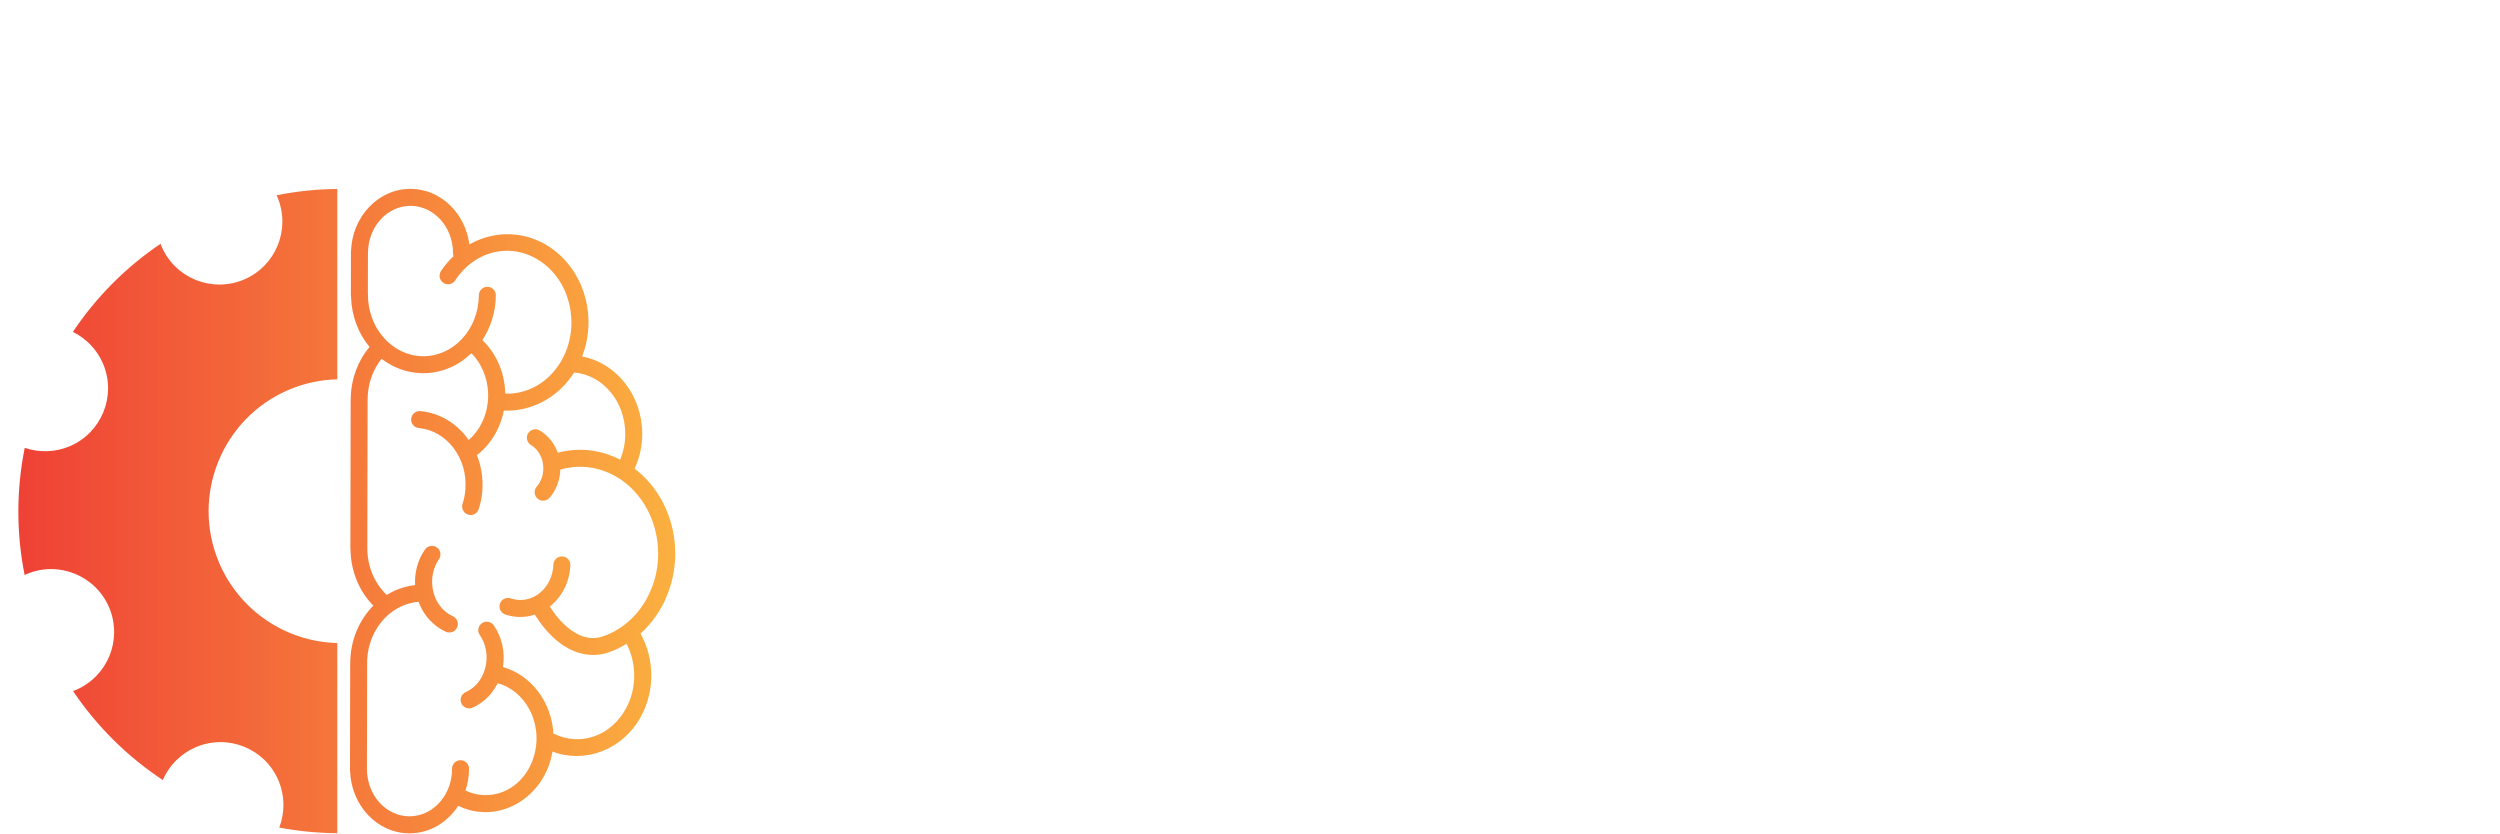
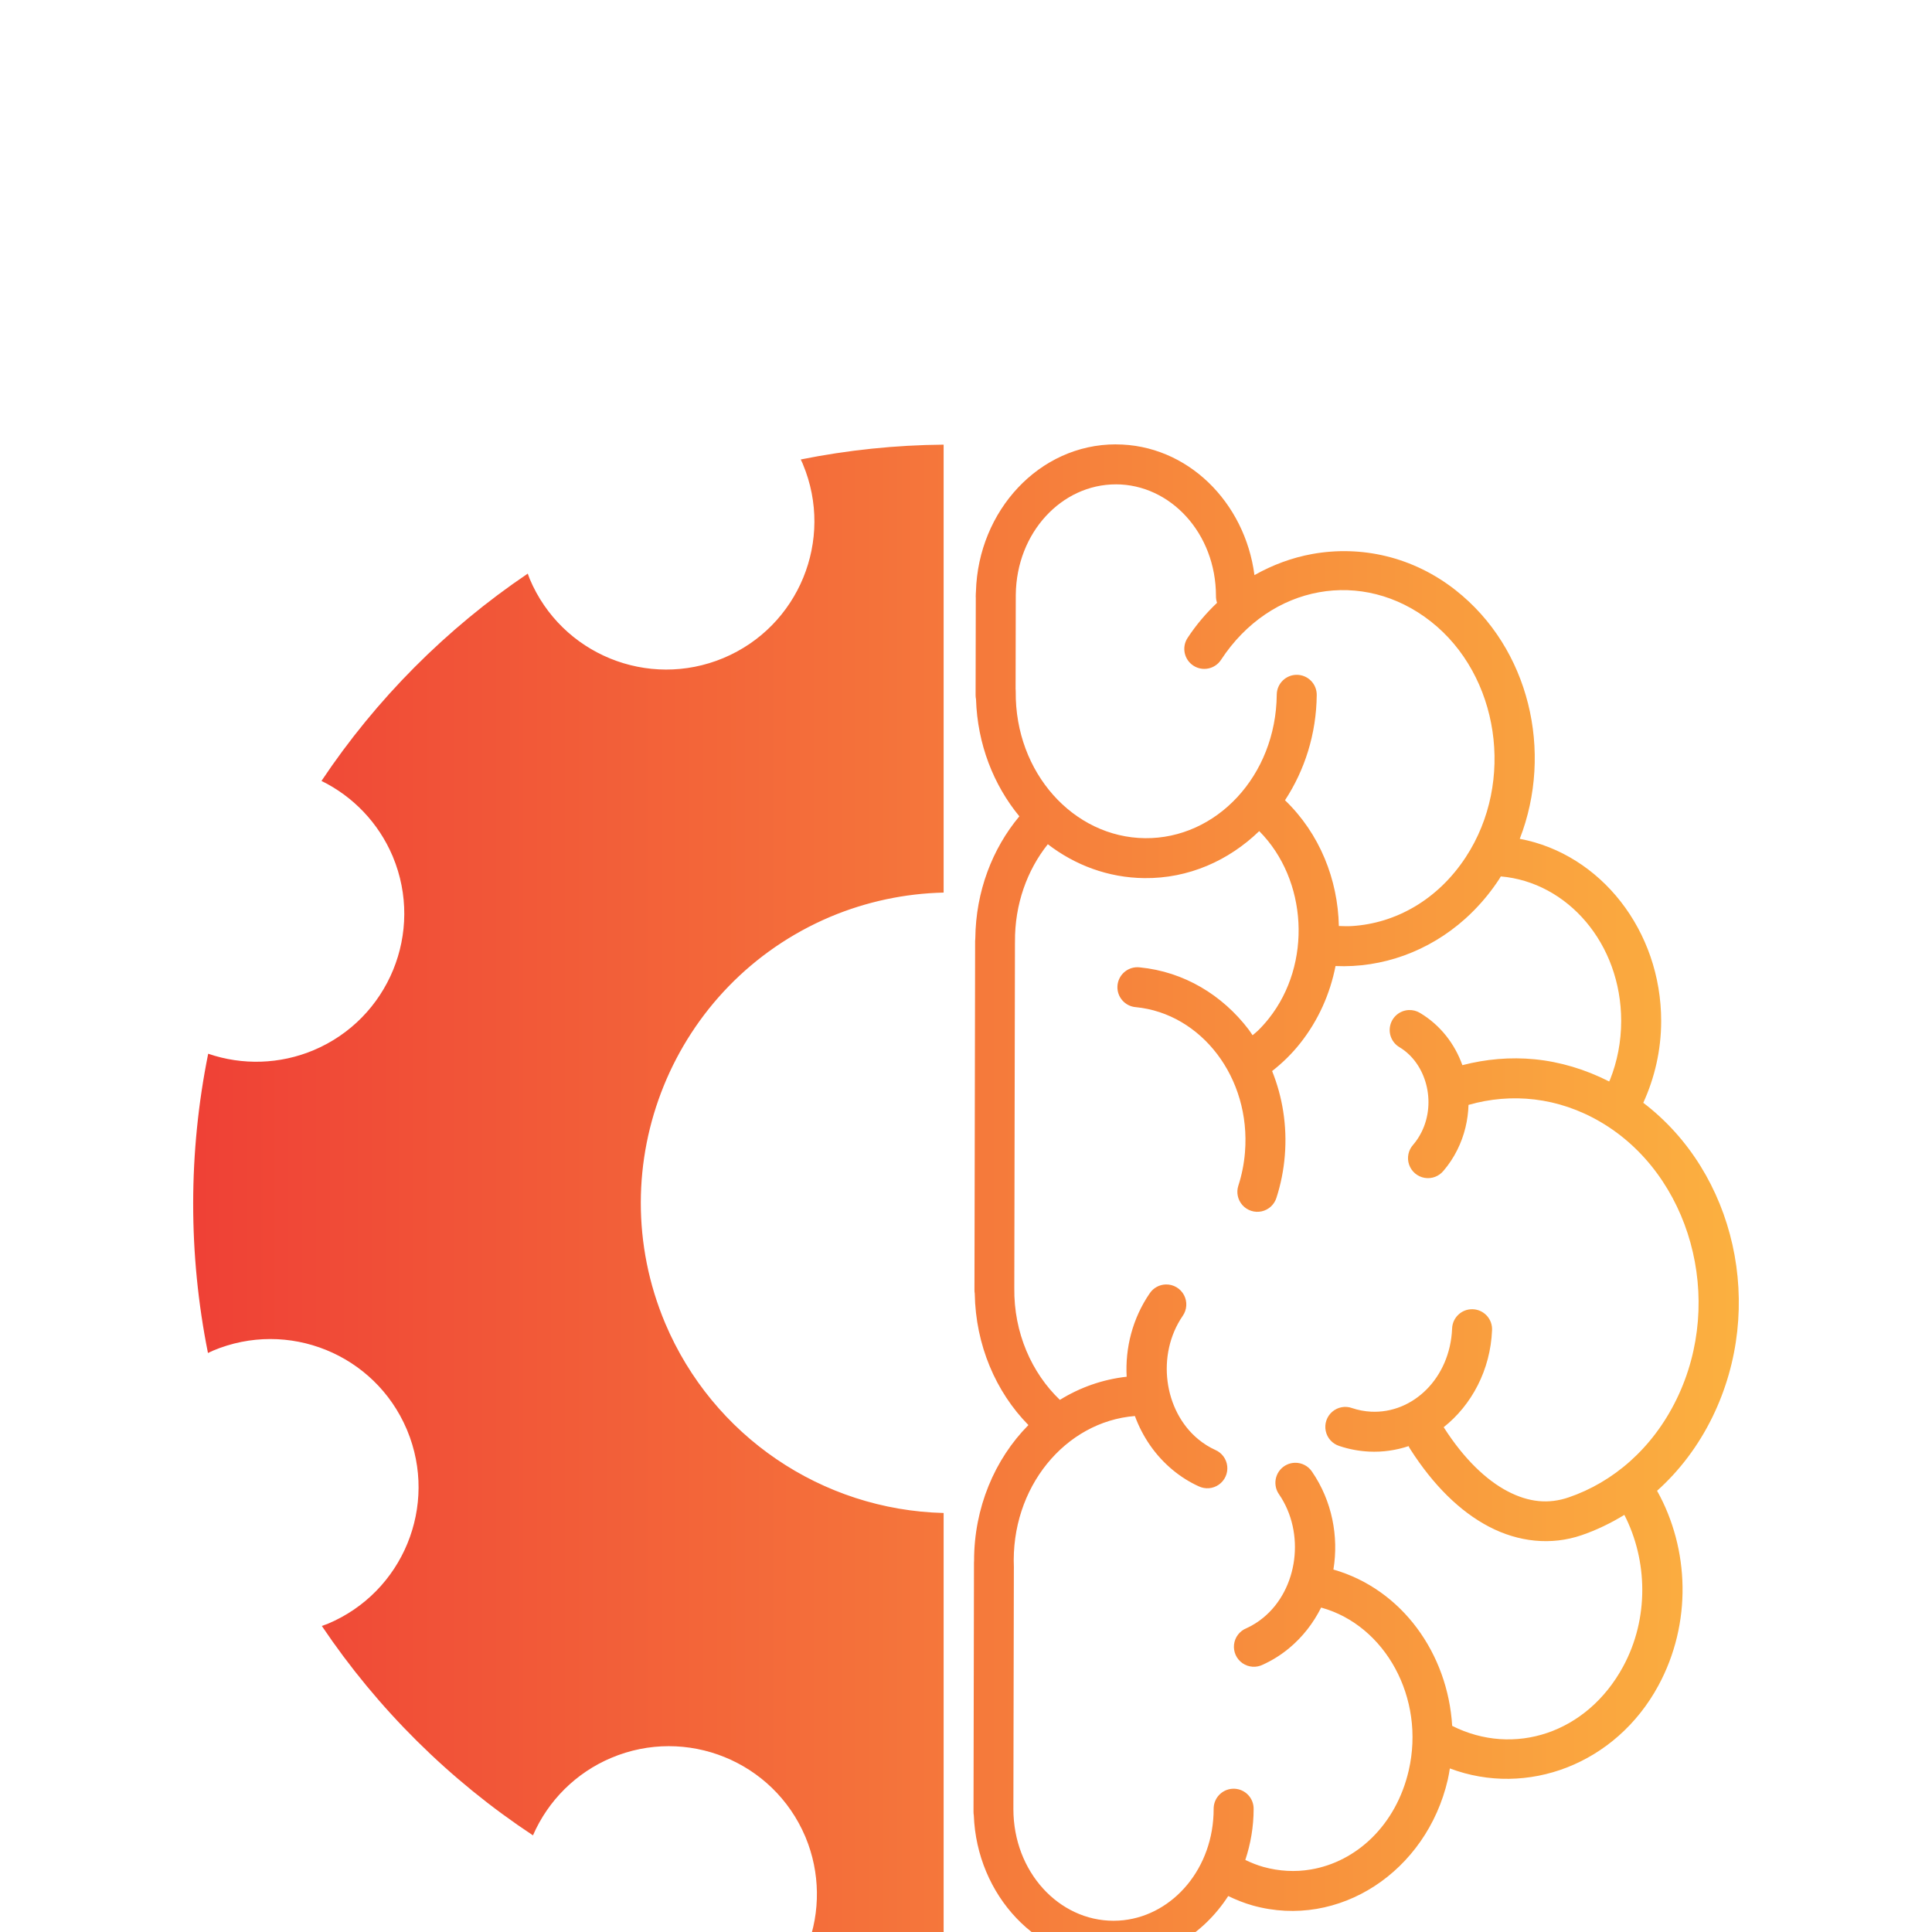
- <svg xmlns="http://www.w3.org/2000/svg" width="90" height="30" viewBox="0 0 300 101.491" class="css-1j8o68f" version="1.1" id="svg12">
+ <svg xmlns="http://www.w3.org/2000/svg" width="30" height="30" viewBox="0 0 80 100" class="css-1j8o68f" version="1.1" id="svg12">
  <defs id="SvgjsDefs10989">
    <linearGradient id="SvgjsLinearGradient10994">
      <stop id="SvgjsStop10995" stop-color="#ef4136" offset="0" />
      <stop id="SvgjsStop10996" stop-color="#fbb040" offset="1" />
    </linearGradient>
  </defs>
  <g id="SvgjsG10990" featurekey="hmhgWD-0" transform="matrix(0.827779,0,0,0.827779,-1.498085,20.44879)" fill="url(#SvgjsLinearGradient10994)">
    <path d="m59.5 3.082c-4.795 0-8.602 4.16-8.746 9.193a1.25 1.25 0 0 0-0.01 0.16v0.051 0.002c-2.12e-4 0.027-0.004 0.053-0.004 0.08a1.25 1.25 0 0 0 0.004 0.125l-0.012 6.062a1.25 1.25 0 0 0 0.027 0.27 1.25 1.25 0 0 0 0 0.006c0.088 2.786 1.089 5.342 2.709 7.309-1.697 2.033-2.723 4.707-2.754 7.625a1.25 1.25 0 0 0-0.012 0.18l-0.041 21.643a1.25 1.25 0 0 0 0 0.008c-3.4e-5 0.003 3.3e-5 0.005 0 0.008v0.164a1.25 1.25 0 0 0 0.018 0.215 1.25 1.25 0 0 0 0 0.008c0.058 3.216 1.313 6.136 3.356 8.213-2.113 2.135-3.4 5.177-3.398 8.484v0.002a1.25 1.25 0 0 0-0.006 0.121l-0.029 15.393a1.25 1.25 0 0 0 0 0.014c0 0.002-1e-6 0.004 0 0.006v0.156a1.25 1.25 0 0 0 0.018 0.225c0.189 4.991 3.977 9.1 8.742 9.1 2.987 0 5.589-1.618 7.166-4.051 0.492 0.234 1 0.442 1.537 0.592 5.393 1.499 10.865-2.125 12.193-7.873 0.054-0.233 0.09-0.466 0.129-0.699 4.827 1.821 10.372-0.265 13.033-5.17 2.117-3.903 1.951-8.559-0.076-12.191 1.391-1.247 2.581-2.804 3.471-4.631 3.343-6.865 1.417-15.253-4.334-19.629 0.706-1.55 1.119-3.279 1.119-5.115 0-5.654-3.788-10.445-8.842-11.391 2.112-5.442 0.607-11.91-4.006-15.543-2.675-2.106-5.914-2.814-8.961-2.268-1.26 0.226-2.482 0.678-3.623 1.322-0.591-4.563-4.201-8.174-8.668-8.174zm-10.766 0.018a47.453 47.453 0 0 0-8.94 0.928l0.006 0.004 0.002 0.002a9.264 9.264 0 0 1 0.111 0.238l0.025 0.062a9.264 9.264 0 0 1-4.973 12.109 9.264 9.264 0 0 1-12.115-4.951 9.264 9.264 0 0 1-0.121-0.328 47.453 47.453 0 0 0-12.898 12.963 9.264 9.264 0 0 1 4.436 4.674l0.027 0.064a9.264 9.264 0 0 1-4.973 12.107 9.264 9.264 0 0 1-6.574 0.213 47.453 47.453 0 0 0-0.014 18.713 9.264 9.264 0 0 1 0.295-0.139 9.264 9.264 0 0 1 12.133 4.906l0.027 0.064a9.264 9.264 0 0 1-4.973 12.105 9.264 9.264 0 0 1-0.363 0.131 47.453 47.453 0 0 0 13.203 13.094 9.264 9.264 0 0 1 4.887-4.842 9.264 9.264 0 0 1 12.135 4.906l0.027 0.064a9.264 9.264 0 0 1 0.09 6.869 47.453 47.453 0 0 0 8.539 0.826v-27.98a19.424 19.424 0 0 1-17.408-11.857 19.424 19.424 0 0 1 10.332-25.426 19.424 19.424 0 0 1 7.076-1.51v-28.012zm10.766 2.482c3.407 0 6.262 3.053 6.262 6.986a1.25 1.25 0 0 0 0.068 0.422c-0.678 0.644-1.302 1.37-1.844 2.197a1.25 1.25 0 1 0 2.092 1.369c3.092-4.723 8.867-5.748 13.127-2.393 4.26 3.355 5.272 10.002 2.18 14.725-1.758 2.685-4.399 4.144-7.119 4.314-0.273 0.017-0.547 0.005-0.82-0.004-0.062-2.905-1.192-5.772-3.367-7.863 1.227-1.869 1.961-4.138 1.984-6.58a1.25 1.25 0 1 0-2.5-0.025c-0.048 5.084-3.788 9.027-8.244 8.977-4.457-0.051-8.126-4.082-8.078-9.166a1.25 1.25 0 0 0-0.004-0.125 1.25 1.25 0 0 0-0.004-0.025l0.01-5.293 0.002-0.613c0.041-3.892 2.873-6.902 6.256-6.902zm8.973 21.689c3.012 3.038 3.31 8.29 0.594 11.713-0.216 0.272-0.442 0.524-0.68 0.756-0.108 0.105-0.224 0.192-0.336 0.289-0.087-0.124-0.166-0.253-0.258-0.373-1.634-2.135-4.022-3.601-6.799-3.871a1.25 1.25 0 0 0-0.123-0.008 1.25 1.25 0 0 0-0.119 2.496c4.081 0.397 7.202 4.402 6.824 9.07-0.059 0.73-0.2 1.427-0.412 2.082a1.25 1.25 0 1 0 2.379 0.768c0.271-0.839 0.451-1.726 0.525-2.648 0.151-1.861-0.146-3.663-0.795-5.277 0.633-0.494 1.224-1.067 1.75-1.73 1.142-1.439 1.876-3.106 2.215-4.836 2.914 0.127 5.822-0.905 8.111-2.957 0.198-0.177 0.39-0.362 0.578-0.555 0.565-0.577 1.085-1.221 1.549-1.93 0.035-0.053 0.062-0.109 0.096-0.162 4.168 0.358 7.527 4.197 7.527 9.037 0 1.307-0.248 2.544-0.691 3.66-0.017 0.043-0.041 0.082-0.059 0.125-1.5-0.762-3.071-1.23-4.65-1.387-1.53-0.151-3.059-0.014-4.529 0.367-0.476-1.33-1.372-2.499-2.639-3.26a1.25 1.25 0 0 0-0.715-0.186 1.25 1.25 0 0 0-0.572 2.328c1.649 0.99 2.32 3.403 1.371 5.303-0.148 0.297-0.324 0.56-0.52 0.789a1.25 1.25 0 1 0 1.9 1.623c0.33-0.386 0.618-0.819 0.855-1.295 0.449-0.898 0.674-1.862 0.703-2.818 2.682-0.766 5.597-0.49 8.254 1.066 5.612 3.287 7.801 11.083 4.758 17.334-1.509 3.098-3.98 5.197-6.754 6.143-1.248 0.426-2.485 0.312-3.814-0.383s-2.721-2.014-3.977-3.977a1.25 1.25 0 0 0-0.02-0.029c1.752-1.386 2.922-3.583 3.025-6.059a1.25 1.25 0 0 0-1.215-1.318 1.25 1.25 0 0 0-1.283 1.215c-0.128 3.081-2.439 5.323-5.07 5.191-0.411-0.021-0.805-0.098-1.182-0.225a1.251 1.251 0 1 0-0.797 2.371c0.588 0.198 1.211 0.317 1.853 0.35 0.866 0.043 1.697-0.085 2.477-0.342a1.25 1.25 0 0 0 0.105 0.193c1.43 2.235 3.089 3.887 4.924 4.846 1.835 0.959 3.878 1.182 5.779 0.533 0.932-0.318 1.828-0.751 2.682-1.273 1.459 2.842 1.556 6.473-0.078 9.486-2.268 4.181-6.834 5.646-10.688 3.707-0.271-4.508-3.128-8.544-7.426-9.775 0.339-2.074-0.082-4.286-1.336-6.117a1.25 1.25 0 0 0-1.062-0.559 1.25 1.25 0 0 0-1.217 1.43 1.25 1.25 0 0 0 0.023 0.123 1.25 1.25 0 0 0 0.191 0.418c1.656 2.418 1.187 5.928-0.979 7.711-0.339 0.279-0.694 0.499-1.059 0.664a1.25 1.25 0 1 0 1.031 2.275c0.567-0.257 1.112-0.594 1.617-1.01 0.868-0.715 1.54-1.593 2.023-2.559a1.25 1.25 0 0 0 0.023 0.008c3.983 1.107 6.501 5.648 5.453 10.184-0.786 3.401-3.263 5.713-6.133 6.189-0.239 0.04-0.481 0.068-0.725 0.082-0.488 0.028-0.985 0.001-1.482-0.08-0.249-0.041-0.497-0.095-0.746-0.164-0.395-0.11-0.768-0.263-1.131-0.436 0.331-1 0.52-2.07 0.52-3.184a1.25 1.25 0 0 0-2.498-0.088 1.25 1.25 0 0 0-0.002 0.088c0 3.688-2.51 6.601-5.631 6.951-0.208 0.023-0.418 0.035-0.631 0.035-3.405 0-6.257-3.05-6.26-6.981-1e-6 -0.002 0-0.004 0-0.006l0.029-14.947a1.25 1.25 0 0 0 0.002-0.154c-0.216-5 3.212-9.125 7.566-9.473 0.477 1.292 1.27 2.471 2.379 3.385 0.505 0.416 1.048 0.755 1.615 1.012a1.25 1.25 0 1 0 1.031-2.277c-0.365-0.165-0.72-0.385-1.059-0.664-2.165-1.783-2.634-5.293-0.979-7.711a1.25 1.25 0 0 0-1.041-1.971 1.25 1.25 0 0 0-1.022 0.559c-1.073 1.567-1.537 3.412-1.438 5.211-1.517 0.169-2.928 0.674-4.176 1.447-1.756-1.68-2.887-4.186-2.85-7.004l0.02-10.695 0.021-10.838a1.25 1.25 0 0 0 0.002-0.1c-0.022-2.354 0.765-4.493 2.053-6.107 1.701 1.308 3.773 2.093 6.031 2.119 2.771 0.032 5.28-1.095 7.184-2.936z" id="path6" />
  </g>
</svg>
